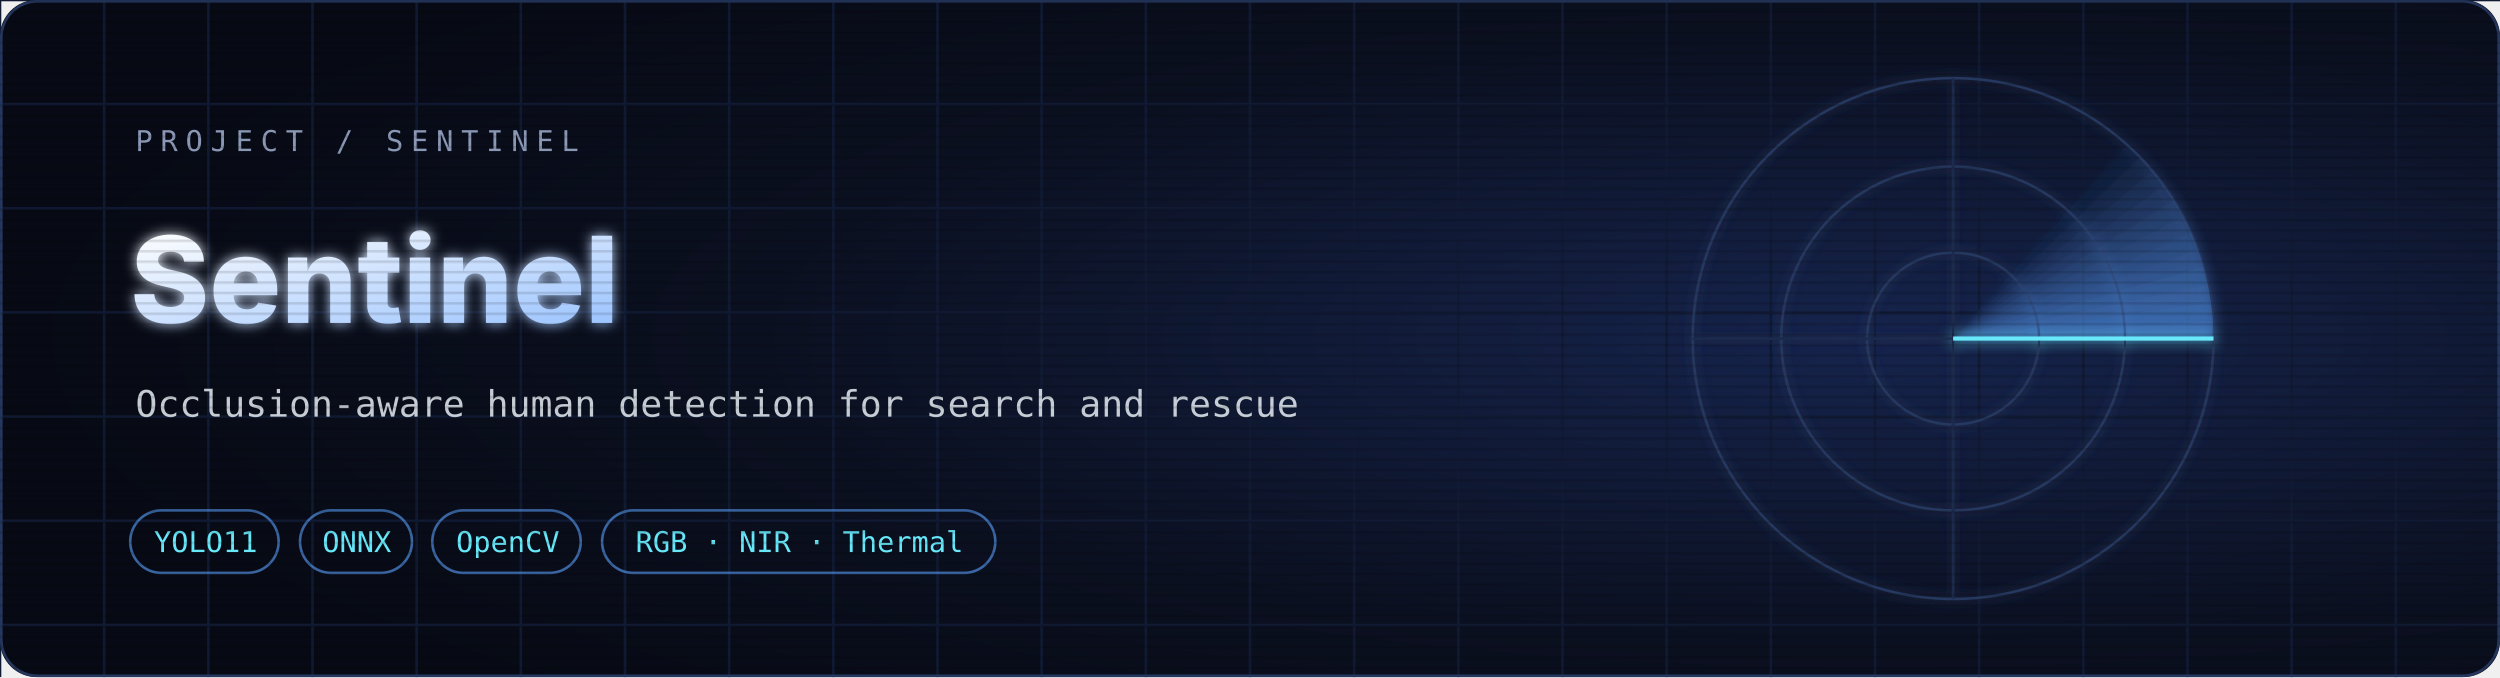
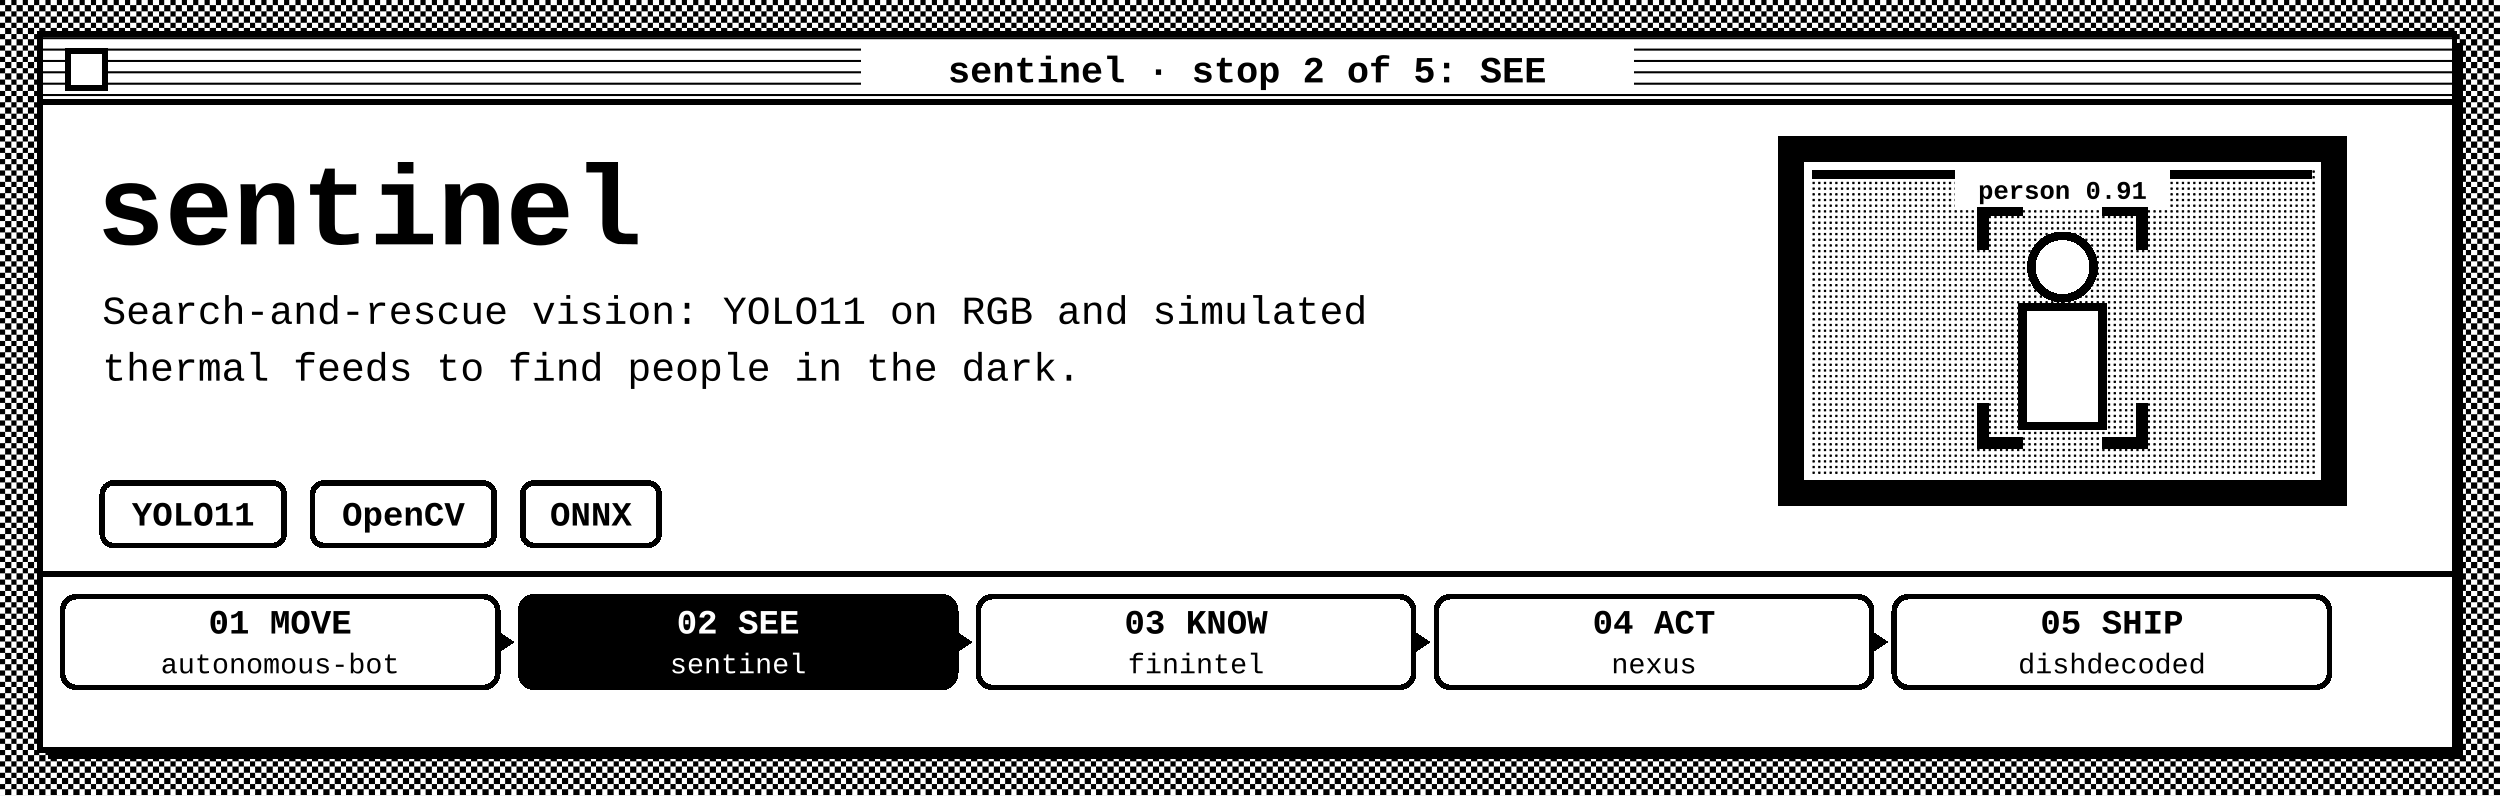
- <svg xmlns="http://www.w3.org/2000/svg" viewBox="0 0 960 260" width="100%" role="img" aria-label="Sentinel: Occlusion-aware human detection for search and rescue">
+ <svg xmlns="http://www.w3.org/2000/svg" viewBox="0 0 880 280" width="100%" role="img" aria-label="sentinel: Search-and-rescue vision: YOLO11 on RGB and simulated thermal feeds to find people in the dark." shape-rendering="crispEdges" font-family="Geneva, Monaco, 'Courier New', Courier, monospace">
  <defs>
-     <radialGradient id="bgg" cx=".75" cy=".5" r=".75">
-       <stop offset="0" stop-color="#16244d" />
-       <stop offset=".6" stop-color="#0b1020" />
-       <stop offset="1" stop-color="#070a14" />
-     </radialGradient>
-     <linearGradient id="ng" x1="0" y1="0" x2="1" y2="1">
-       <stop offset="0" stop-color="#fff" />
-       <stop offset="1" stop-color="#9cc4ff" />
-     </linearGradient>
-     <filter id="glow" x="-30%" y="-30%" width="160%" height="160%">
-       <feGaussianBlur stdDeviation="2.5" result="b" />
-       <feMerge>
-         <feMergeNode in="b" />
-         <feMergeNode in="SourceGraphic" />
-       </feMerge>
-     </filter>
-     <pattern id="scan" width="4" height="4" patternUnits="userSpaceOnUse">
-       <rect width="4" height="1" fill="#000" opacity=".12" />
+     <pattern id="dither" width="4" height="4" patternUnits="userSpaceOnUse">
+       <rect width="4" height="4" fill="#fff" />
+       <rect width="2" height="2" fill="#000" />
+       <rect x="2" y="2" width="2" height="2" fill="#000" />
+     </pattern>
+     <pattern id="light" width="4" height="4" patternUnits="userSpaceOnUse">
+       <rect width="4" height="4" fill="#fff" />
+       <rect width="1" height="1" fill="#000" />
+       <rect x="2" y="2" width="1" height="1" fill="#000" />
+     </pattern>
+     <pattern id="stripes" width="4" height="4" patternUnits="userSpaceOnUse">
+       <rect width="4" height="4" fill="#fff" />
+       <rect y="1" width="4" height="1" fill="#000" />
+     </pattern>
+     <pattern id="gray" width="2" height="2" patternUnits="userSpaceOnUse">
+       <rect width="2" height="2" fill="#fff" />
+       <rect width="1" height="1" fill="#000" />
    </pattern>
  </defs>
-   <rect width="960" height="260" rx="14" fill="url(#bgg)" />
-   <path d="M0 0V260" stroke="#101a33" />
-   <path d="M40 0V260" stroke="#101a33" />
-   <path d="M80 0V260" stroke="#101a33" />
-   <path d="M120 0V260" stroke="#101a33" />
-   <path d="M160 0V260" stroke="#101a33" />
-   <path d="M200 0V260" stroke="#101a33" />
-   <path d="M240 0V260" stroke="#101a33" />
-   <path d="M280 0V260" stroke="#101a33" />
-   <path d="M320 0V260" stroke="#101a33" />
-   <path d="M360 0V260" stroke="#101a33" />
-   <path d="M400 0V260" stroke="#101a33" />
-   <path d="M440 0V260" stroke="#101a33" />
-   <path d="M480 0V260" stroke="#101a33" />
-   <path d="M520 0V260" stroke="#101a33" />
-   <path d="M560 0V260" stroke="#101a33" />
-   <path d="M600 0V260" stroke="#101a33" />
-   <path d="M640 0V260" stroke="#101a33" />
-   <path d="M680 0V260" stroke="#101a33" />
-   <path d="M720 0V260" stroke="#101a33" />
-   <path d="M760 0V260" stroke="#101a33" />
-   <path d="M800 0V260" stroke="#101a33" />
-   <path d="M840 0V260" stroke="#101a33" />
-   <path d="M880 0V260" stroke="#101a33" />
-   <path d="M920 0V260" stroke="#101a33" />
-   <path d="M0 0H960" stroke="#101a33" />
-   <path d="M0 40H960" stroke="#101a33" />
-   <path d="M0 80H960" stroke="#101a33" />
-   <path d="M0 120H960" stroke="#101a33" />
-   <path d="M0 160H960" stroke="#101a33" />
-   <path d="M0 200H960" stroke="#101a33" />
-   <path d="M0 240H960" stroke="#101a33" />
-   <circle cx="382" cy="228" r="0.6" fill="#67e8f9" opacity="0">
-     <animate attributeName="opacity" values="0;0.50;0" dur="5.851s" begin="0.474s" repeatCount="indefinite" />
-   </circle>
-   <circle cx="51" cy="133" r="1.3" fill="#67e8f9" opacity="0">
-     <animate attributeName="opacity" values="0;0.78;0" dur="3.727s" begin="2.074s" repeatCount="indefinite" />
-   </circle>
-   <circle cx="818" cy="34" r="0.9" fill="#5aa2ff" opacity="0">
-     <animate attributeName="opacity" values="0;0.52;0" dur="2.744s" begin="2.678s" repeatCount="indefinite" />
-   </circle>
-   <circle cx="132" cy="200" r="1.3" fill="#67e8f9" opacity="0">
-     <animate attributeName="opacity" values="0;0.86;0" dur="4.512s" begin="0.32s" repeatCount="indefinite" />
-   </circle>
-   <circle cx="210" cy="146" r="1.3" fill="#e6edf3" opacity="0">
-     <animate attributeName="opacity" values="0;0.83;0" dur="5.213s" begin="2.159s" repeatCount="indefinite" />
-   </circle>
-   <circle cx="160" cy="97" r="1.3" fill="#67e8f9" opacity="0">
-     <animate attributeName="opacity" values="0;0.74;0" dur="5.128s" begin="2.193s" repeatCount="indefinite" />
-   </circle>
-   <circle cx="919" cy="219" r="1.3" fill="#67e8f9" opacity="0">
-     <animate attributeName="opacity" values="0;0.67;0" dur="3.151s" begin="2.067s" repeatCount="indefinite" />
-   </circle>
-   <circle cx="604" cy="202" r="1.3" fill="#67e8f9" opacity="0">
-     <animate attributeName="opacity" values="0;0.59;0" dur="4.326s" begin="3.381s" repeatCount="indefinite" />
-   </circle>
-   <circle cx="83" cy="5" r="1.3" fill="#5aa2ff" opacity="0">
-     <animate attributeName="opacity" values="0;0.64;0" dur="3.31s" begin="2.528s" repeatCount="indefinite" />
-   </circle>
-   <circle cx="576" cy="14" r="0.6" fill="#67e8f9" opacity="0">
-     <animate attributeName="opacity" values="0;0.71;0" dur="4.851s" begin="4.006s" repeatCount="indefinite" />
-   </circle>
-   <circle cx="905" cy="71" r="0.6" fill="#5aa2ff" opacity="0">
-     <animate attributeName="opacity" values="0;0.50;0" dur="4.586s" begin="0.753s" repeatCount="indefinite" />
-   </circle>
-   <circle cx="350" cy="17" r="0.6" fill="#5aa2ff" opacity="0">
-     <animate attributeName="opacity" values="0;0.88;0" dur="4.435s" begin="1.181s" repeatCount="indefinite" />
-   </circle>
-   <circle cx="342" cy="63" r="0.6" fill="#e6edf3" opacity="0">
-     <animate attributeName="opacity" values="0;0.42;0" dur="3.191s" begin="1.246s" repeatCount="indefinite" />
-   </circle>
-   <circle cx="578" cy="56" r="0.6" fill="#e6edf3" opacity="0">
-     <animate attributeName="opacity" values="0;0.46;0" dur="4.231s" begin="2.929s" repeatCount="indefinite" />
-   </circle>
-   <circle cx="381" cy="180" r="0.6" fill="#5aa2ff" opacity="0">
-     <animate attributeName="opacity" values="0;0.75;0" dur="2.801s" begin="0.293s" repeatCount="indefinite" />
-   </circle>
-   <circle cx="112" cy="91" r="1.3" fill="#5aa2ff" opacity="0">
-     <animate attributeName="opacity" values="0;0.58;0" dur="4.355s" begin="2.136s" repeatCount="indefinite" />
-   </circle>
-   <circle cx="861" cy="24" r="0.6" fill="#e6edf3" opacity="0">
-     <animate attributeName="opacity" values="0;0.84;0" dur="3.963s" begin="1.947s" repeatCount="indefinite" />
-   </circle>
-   <circle cx="811" cy="169" r="0.6" fill="#67e8f9" opacity="0">
-     <animate attributeName="opacity" values="0;0.52;0" dur="5.605s" begin="1.748s" repeatCount="indefinite" />
-   </circle>
-   <circle cx="333" cy="68" r="1.3" fill="#5aa2ff" opacity="0">
-     <animate attributeName="opacity" values="0;0.52;0" dur="5.853s" begin="1.991s" repeatCount="indefinite" />
-   </circle>
-   <circle cx="589" cy="117" r="0.9" fill="#e6edf3" opacity="0">
-     <animate attributeName="opacity" values="0;0.52;0" dur="4.724s" begin="3.574s" repeatCount="indefinite" />
-   </circle>
-   <circle cx="80" cy="229" r="0.6" fill="#67e8f9" opacity="0">
-     <animate attributeName="opacity" values="0;0.85;0" dur="2.558s" begin="3.083s" repeatCount="indefinite" />
-   </circle>
-   <circle cx="931" cy="135" r="1.3" fill="#67e8f9" opacity="0">
-     <animate attributeName="opacity" values="0;0.46;0" dur="4.504s" begin="1.234s" repeatCount="indefinite" />
-   </circle>
-   <circle cx="548" cy="3" r="0.9" fill="#5aa2ff" opacity="0">
-     <animate attributeName="opacity" values="0;0.86;0" dur="3.84s" begin="1.928s" repeatCount="indefinite" />
-   </circle>
-   <circle cx="402" cy="15" r="1.3" fill="#67e8f9" opacity="0">
-     <animate attributeName="opacity" values="0;0.60;0" dur="4.335s" begin="2.39s" repeatCount="indefinite" />
-   </circle>
-   <circle cx="911" cy="191" r="1.3" fill="#5aa2ff" opacity="0">
-     <animate attributeName="opacity" values="0;0.80;0" dur="4.581s" begin="2.723s" repeatCount="indefinite" />
-   </circle>
-   <circle cx="290" cy="200" r="1.3" fill="#5aa2ff" opacity="0">
-     <animate attributeName="opacity" values="0;0.41;0" dur="3.898s" begin="2.088s" repeatCount="indefinite" />
-   </circle>
-   <circle cx="788" cy="179" r="0.9" fill="#67e8f9" opacity="0">
-     <animate attributeName="opacity" values="0;0.45;0" dur="5.52s" begin="2.632s" repeatCount="indefinite" />
-   </circle>
-   <circle cx="673" cy="244" r="0.6" fill="#5aa2ff" opacity="0">
-     <animate attributeName="opacity" values="0;0.43;0" dur="4.308s" begin="4.533s" repeatCount="indefinite" />
-   </circle>
-   <circle cx="158" cy="136" r="1.3" fill="#e6edf3" opacity="0">
-     <animate attributeName="opacity" values="0;0.41;0" dur="4.863s" begin="1.631s" repeatCount="indefinite" />
-   </circle>
-   <circle cx="554" cy="31" r="0.6" fill="#5aa2ff" opacity="0">
-     <animate attributeName="opacity" values="0;0.43;0" dur="3.629s" begin="1.526s" repeatCount="indefinite" />
-   </circle>
-   <circle cx="956" cy="148" r="0.9" fill="#e6edf3" opacity="0">
-     <animate attributeName="opacity" values="0;0.76;0" dur="3.235s" begin="3.122s" repeatCount="indefinite" />
-   </circle>
-   <circle cx="615" cy="37" r="1.3" fill="#67e8f9" opacity="0">
-     <animate attributeName="opacity" values="0;0.84;0" dur="5.488s" begin="2.954s" repeatCount="indefinite" />
-   </circle>
-   <circle cx="317" cy="133" r="1.3" fill="#67e8f9" opacity="0">
-     <animate attributeName="opacity" values="0;0.66;0" dur="4.295s" begin="4.722s" repeatCount="indefinite" />
-   </circle>
-   <circle cx="454" cy="1" r="0.9" fill="#67e8f9" opacity="0">
-     <animate attributeName="opacity" values="0;0.85;0" dur="5.856s" begin="2.691s" repeatCount="indefinite" />
-   </circle>
-   <circle cx="123" cy="135" r="0.6" fill="#67e8f9" opacity="0">
-     <animate attributeName="opacity" values="0;0.60;0" dur="5.718s" begin="2.092s" repeatCount="indefinite" />
-   </circle>
-   <circle cx="94" cy="47" r="0.6" fill="#e6edf3" opacity="0">
-     <animate attributeName="opacity" values="0;0.54;0" dur="4.929s" begin="4.574s" repeatCount="indefinite" />
-   </circle>
-   <circle cx="89" cy="37" r="0.6" fill="#e6edf3" opacity="0">
-     <animate attributeName="opacity" values="0;0.80;0" dur="5.741s" begin="0.218s" repeatCount="indefinite" />
-   </circle>
-   <circle cx="806" cy="39" r="0.9" fill="#5aa2ff" opacity="0">
-     <animate attributeName="opacity" values="0;0.51;0" dur="3.964s" begin="2.472s" repeatCount="indefinite" />
-   </circle>
-   <circle cx="67" cy="188" r="0.6" fill="#67e8f9" opacity="0">
-     <animate attributeName="opacity" values="0;0.43;0" dur="5.104s" begin="4.704s" repeatCount="indefinite" />
-   </circle>
-   <circle cx="325" cy="182" r="1.3" fill="#5aa2ff" opacity="0">
-     <animate attributeName="opacity" values="0;0.87;0" dur="2.813s" begin="0.992s" repeatCount="indefinite" />
-   </circle>
-   <circle cx="781" cy="182" r="1.3" fill="#67e8f9" opacity="0">
-     <animate attributeName="opacity" values="0;0.55;0" dur="3.395s" begin="0.184s" repeatCount="indefinite" />
-   </circle>
-   <circle cx="876" cy="63" r="0.9" fill="#5aa2ff" opacity="0">
-     <animate attributeName="opacity" values="0;0.49;0" dur="4.038s" begin="3.913s" repeatCount="indefinite" />
-   </circle>
-   <circle cx="128" cy="181" r="1.3" fill="#e6edf3" opacity="0">
-     <animate attributeName="opacity" values="0;0.51;0" dur="3.069s" begin="4.441s" repeatCount="indefinite" />
-   </circle>
-   <circle cx="874" cy="237" r="0.6" fill="#e6edf3" opacity="0">
-     <animate attributeName="opacity" values="0;0.47;0" dur="4.686s" begin="0.938s" repeatCount="indefinite" />
-   </circle>
-   <circle cx="725" cy="249" r="0.6" fill="#67e8f9" opacity="0">
-     <animate attributeName="opacity" values="0;0.57;0" dur="3.799s" begin="2.354s" repeatCount="indefinite" />
-   </circle>
-   <circle cx="857" cy="254" r="0.6" fill="#67e8f9" opacity="0">
-     <animate attributeName="opacity" values="0;0.50;0" dur="3.34s" begin="1.394s" repeatCount="indefinite" />
-   </circle>
-   <circle cx="296" cy="237" r="1.3" fill="#5aa2ff" opacity="0">
-     <animate attributeName="opacity" values="0;0.73;0" dur="4.544s" begin="2.802s" repeatCount="indefinite" />
-   </circle>
-   <circle cx="958" cy="250" r="0.6" fill="#e6edf3" opacity="0">
-     <animate attributeName="opacity" values="0;0.86;0" dur="4.058s" begin="0.859s" repeatCount="indefinite" />
-   </circle>
-   <circle cx="817" cy="203" r="0.6" fill="#67e8f9" opacity="0">
-     <animate attributeName="opacity" values="0;0.68;0" dur="4.663s" begin="1.873s" repeatCount="indefinite" />
-   </circle>
-   <circle cx="464" cy="131" r="0.9" fill="#67e8f9" opacity="0">
-     <animate attributeName="opacity" values="0;0.58;0" dur="3.413s" begin="0.509s" repeatCount="indefinite" />
-   </circle>
-   <circle cx="223" cy="87" r="1.3" fill="#e6edf3" opacity="0">
-     <animate attributeName="opacity" values="0;0.59;0" dur="5.023s" begin="4.499s" repeatCount="indefinite" />
-   </circle>
-   <circle cx="273" cy="226" r="0.9" fill="#e6edf3" opacity="0">
-     <animate attributeName="opacity" values="0;0.65;0" dur="2.637s" begin="3.786s" repeatCount="indefinite" />
-   </circle>
-   <circle cx="754" cy="223" r="1.3" fill="#e6edf3" opacity="0">
-     <animate attributeName="opacity" values="0;0.61;0" dur="5.381s" begin="0.577s" repeatCount="indefinite" />
-   </circle>
-   <circle cx="654" cy="15" r="0.9" fill="#e6edf3" opacity="0">
-     <animate attributeName="opacity" values="0;0.55;0" dur="3.532s" begin="0.842s" repeatCount="indefinite" />
-   </circle>
-   <circle cx="189" cy="248" r="1.3" fill="#e6edf3" opacity="0">
-     <animate attributeName="opacity" values="0;0.67;0" dur="3.529s" begin="1.201s" repeatCount="indefinite" />
-   </circle>
-   <rect x=".5" y=".5" width="959" height="259" rx="14" fill="none" stroke="#25375f" />
-   <g font-family="JetBrains Mono, ui-monospace, Menlo, Consolas, monospace">
-     <text x="52" y="58" font-size="11" fill="#8b98b5" letter-spacing="3">PROJECT / SENTINEL</text>
-     <text x="50" y="124" font-size="46" font-weight="800" fill="url(#ng)" filter="url(#glow)" font-family="Inter, 'Segoe UI', Helvetica, Arial, sans-serif">Sentinel</text>
-     <text x="50" y="124" font-size="46" font-weight="800" fill="#67e8f9" opacity="0" font-family="Inter, 'Segoe UI', Helvetica, Arial, sans-serif">Sentinel<animate attributeName="opacity" values="0;0;.7;0;.5;0;0" dur="6s" begin="0s" repeatCount="indefinite" keyTimes="0;.9;.915;.93;.945;.96;1" />
-       <animate attributeName="x" values="50;50;44;56;50;50" keyTimes="0;.9;.915;.93;.95;1" dur="6s" repeatCount="indefinite" />
-     </text>
-     <text x="52" y="160" font-size="14" fill="#e6edf3" opacity=".85">Occlusion-aware human detection for search and rescue</text>
-     <rect x="50" y="196" width="57" height="24" rx="12" fill="none" stroke="#5aa2ff" stroke-opacity=".6" />
-     <text x="79" y="212" font-size="11" fill="#67e8f9" text-anchor="middle">YOLO11</text>
-     <rect x="115.2" y="196" width="43" height="24" rx="12" fill="none" stroke="#5aa2ff" stroke-opacity=".6" />
-     <text x="137" y="212" font-size="11" fill="#67e8f9" text-anchor="middle">ONNX</text>
-     <rect x="166.0" y="196" width="57" height="24" rx="12" fill="none" stroke="#5aa2ff" stroke-opacity=".6" />
-     <text x="195" y="212" font-size="11" fill="#67e8f9" text-anchor="middle">OpenCV</text>
-     <rect x="231.2" y="196" width="151" height="24" rx="12" fill="none" stroke="#5aa2ff" stroke-opacity=".6" />
-     <text x="307" y="212" font-size="11" fill="#67e8f9" text-anchor="middle">RGB · NIR · Thermal</text>
+   <rect width="880" height="280" fill="url(#dither)" />
+   <rect x="17" y="15" width="850" height="252" fill="#000" />
+   <rect x="14" y="12" width="850" height="252" fill="#fff" stroke="#000" stroke-width="2" />
+   <rect x="15" y="13" width="848" height="22" fill="url(#stripes)" />
+   <line x1="14" y1="36" x2="864" y2="36" stroke="#000" stroke-width="2" />
+   <rect x="24" y="18" width="13" height="13" fill="#fff" stroke="#000" stroke-width="2" />
+   <rect x="303.0" y="15" width="272" height="18" fill="#fff" />
+   <text x="439.0" y="29" font-size="13" font-weight="bold" text-anchor="middle" fill="#000">sentinel   ·   stop 2 of 5: SEE</text>
+   <g transform="translate(626,48)">
+     <rect x="0" y="0" width="200" height="130" fill="#000" />
+     <rect x="10" y="10" width="180" height="110" fill="url(#gray)" stroke="#fff" stroke-width="2" />
+     <circle cx="100" cy="46" r="11" fill="#fff" stroke="#000" stroke-width="3" />
+     <rect x="86" y="60" width="28" height="42" fill="#fff" stroke="#000" stroke-width="3" />
+     <path d="M72 40 V26 H86" fill="none" stroke="#000" stroke-width="4">
+       <animate attributeName="opacity" values="1;0.2;1" dur="1.2s" repeatCount="indefinite" calcMode="discrete" />
+     </path>
+     <path d="M128 40 V26 H114" fill="none" stroke="#000" stroke-width="4">
+       <animate attributeName="opacity" values="1;0.2;1" dur="1.2s" repeatCount="indefinite" calcMode="discrete" />
+     </path>
+     <path d="M72 94 V108 H86" fill="none" stroke="#000" stroke-width="4">
+       <animate attributeName="opacity" values="1;0.2;1" dur="1.2s" repeatCount="indefinite" calcMode="discrete" />
+     </path>
+     <path d="M128 94 V108 H114" fill="none" stroke="#000" stroke-width="4">
+       <animate attributeName="opacity" values="1;0.2;1" dur="1.2s" repeatCount="indefinite" calcMode="discrete" />
+     </path>
+     <rect x="12" y="12" width="176" height="3" fill="#000">
+       <animate attributeName="y" values="12;115;12" dur="2.6s" repeatCount="indefinite" />
+     </rect>
+     <rect x="62" y="12" width="76" height="13" fill="#fff" />
+     <text x="100" y="22" font-size="9" font-weight="bold" fill="#000" text-anchor="middle">person 0.91</text>
  </g>
-   <g transform="translate(570,20)" font-family="JetBrains Mono, ui-monospace, Menlo, Consolas, monospace" filter="url(#glow)">
-     <circle cx="180" cy="110" r="33" fill="none" stroke="#25375f" />
-     <circle cx="180" cy="110" r="66" fill="none" stroke="#25375f" />
-     <circle cx="180" cy="110" r="100" fill="none" stroke="#25375f" />
-     <path d="M80 110H280M180 10V210" stroke="#1b2a4d" />
-     <circle cx="185" cy="173" r="1.6" fill="#e6edf3" opacity="0">
-       <animate attributeName="opacity" values="0;1;.5;0" dur="6s" begin="1.428s" repeatCount="indefinite" keyTimes="0;.02;.45;1" />
-     </circle>
-     <circle cx="134" cy="159" r="1.6" fill="#e6edf3" opacity="0">
-       <animate attributeName="opacity" values="0;1;.5;0" dur="6s" begin="2.22s" repeatCount="indefinite" keyTimes="0;.02;.45;1" />
-     </circle>
-     <circle cx="159" cy="89" r="1.6" fill="#e6edf3" opacity="0">
-       <animate attributeName="opacity" values="0;1;.5;0" dur="6s" begin="3.754s" repeatCount="indefinite" keyTimes="0;.02;.45;1" />
-     </circle>
-     <circle cx="263" cy="117" r="1.6" fill="#e6edf3" opacity="0">
-       <animate attributeName="opacity" values="0;1;.5;0" dur="6s" begin="0.079s" repeatCount="indefinite" keyTimes="0;.02;.45;1" />
-     </circle>
-     <circle cx="178" cy="151" r="1.6" fill="#e6edf3" opacity="0">
-       <animate attributeName="opacity" values="0;1;.5;0" dur="6s" begin="1.556s" repeatCount="indefinite" keyTimes="0;.02;.45;1" />
-     </circle>
-     <circle cx="238" cy="108" r="1.6" fill="#e6edf3" opacity="0">
-       <animate attributeName="opacity" values="0;1;.5;0" dur="6s" begin="5.974s" repeatCount="indefinite" keyTimes="0;.02;.45;1" />
-     </circle>
-     <circle cx="210" cy="60" r="1.6" fill="#e6edf3" opacity="0">
-       <animate attributeName="opacity" values="0;1;.5;0" dur="6s" begin="5.019s" repeatCount="indefinite" keyTimes="0;.02;.45;1" />
-     </circle>
-     <circle cx="157" cy="83" r="1.6" fill="#e6edf3" opacity="0">
-       <animate attributeName="opacity" values="0;1;.5;0" dur="6s" begin="3.834s" repeatCount="indefinite" keyTimes="0;.02;.45;1" />
-     </circle>
-     <circle cx="123" cy="46" r="1.6" fill="#e6edf3" opacity="0">
-       <animate attributeName="opacity" values="0;1;.5;0" dur="6s" begin="3.809s" repeatCount="indefinite" keyTimes="0;.02;.45;1" />
-     </circle>
-     <circle cx="104" cy="99" r="1.6" fill="#e6edf3" opacity="0">
-       <animate attributeName="opacity" values="0;1;.5;0" dur="6s" begin="3.139s" repeatCount="indefinite" keyTimes="0;.02;.45;1" />
-     </circle>
-     <circle cx="166" cy="84" r="1.6" fill="#e6edf3" opacity="0">
-       <animate attributeName="opacity" values="0;1;.5;0" dur="6s" begin="4.028s" repeatCount="indefinite" keyTimes="0;.02;.45;1" />
-     </circle>
-     <circle cx="183" cy="44" r="1.6" fill="#e6edf3" opacity="0">
-       <animate attributeName="opacity" values="0;1;.5;0" dur="6s" begin="4.549s" repeatCount="indefinite" keyTimes="0;.02;.45;1" />
-     </circle>
-     <circle cx="171" cy="136" r="1.6" fill="#e6edf3" opacity="0">
-       <animate attributeName="opacity" values="0;1;.5;0" dur="6s" begin="1.808s" repeatCount="indefinite" keyTimes="0;.02;.45;1" />
-     </circle>
-     <circle cx="219" cy="67" r="1.6" fill="#e6edf3" opacity="0">
-       <animate attributeName="opacity" values="0;1;.5;0" dur="6s" begin="5.193s" repeatCount="indefinite" keyTimes="0;.02;.45;1" />
-     </circle>
-     <circle cx="163" cy="25" r="1.6" fill="#e6edf3" opacity="0">
-       <animate attributeName="opacity" values="0;1;.5;0" dur="6s" begin="4.313s" repeatCount="indefinite" keyTimes="0;.02;.45;1" />
-     </circle>
-     <circle cx="160" cy="23" r="1.6" fill="#e6edf3" opacity="0">
-       <animate attributeName="opacity" values="0;1;.5;0" dur="6s" begin="4.285s" repeatCount="indefinite" keyTimes="0;.02;.45;1" />
-     </circle>
-     <circle cx="116" cy="160" r="1.6" fill="#e6edf3" opacity="0">
-       <animate attributeName="opacity" values="0;1;.5;0" dur="6s" begin="2.37s" repeatCount="indefinite" keyTimes="0;.02;.45;1" />
-     </circle>
-     <circle cx="95" cy="141" r="1.6" fill="#e6edf3" opacity="0">
-       <animate attributeName="opacity" values="0;1;.5;0" dur="6s" begin="2.668s" repeatCount="indefinite" keyTimes="0;.02;.45;1" />
-     </circle>
-     <circle cx="203" cy="88" r="1.6" fill="#e6edf3" opacity="0">
-       <animate attributeName="opacity" values="0;1;.5;0" dur="6s" begin="5.273s" repeatCount="indefinite" keyTimes="0;.02;.45;1" />
-     </circle>
-     <circle cx="206" cy="140" r="1.6" fill="#e6edf3" opacity="0">
-       <animate attributeName="opacity" values="0;1;.5;0" dur="6s" begin="0.816s" repeatCount="indefinite" keyTimes="0;.02;.45;1" />
-     </circle>
-     <circle cx="234" cy="98" r="1.6" fill="#e6edf3" opacity="0">
-       <animate attributeName="opacity" values="0;1;.5;0" dur="6s" begin="5.793s" repeatCount="indefinite" keyTimes="0;.02;.45;1" />
-     </circle>
-     <circle cx="148" cy="77" r="1.6" fill="#e6edf3" opacity="0">
-       <animate attributeName="opacity" values="0;1;.5;0" dur="6s" begin="3.76s" repeatCount="indefinite" keyTimes="0;.02;.45;1" />
-     </circle>
-     <circle cx="128" cy="108" r="1.6" fill="#e6edf3" opacity="0">
-       <animate attributeName="opacity" values="0;1;.5;0" dur="6s" begin="3.043s" repeatCount="indefinite" keyTimes="0;.02;.45;1" />
-     </circle>
-     <circle cx="141" cy="163" r="1.6" fill="#e6edf3" opacity="0">
-       <animate attributeName="opacity" values="0;1;.5;0" dur="6s" begin="2.105s" repeatCount="indefinite" keyTimes="0;.02;.45;1" />
-     </circle>
-     <circle cx="104" cy="65" r="1.6" fill="#e6edf3" opacity="0">
-       <animate attributeName="opacity" values="0;1;.5;0" dur="6s" begin="3.506s" repeatCount="indefinite" keyTimes="0;.02;.45;1" />
-     </circle>
-     <circle cx="143" cy="28" r="1.6" fill="#e6edf3" opacity="0">
-       <animate attributeName="opacity" values="0;1;.5;0" dur="6s" begin="4.092s" repeatCount="indefinite" keyTimes="0;.02;.45;1" />
-     </circle>
-     <circle cx="238" cy="36" r="1.6" fill="#e6edf3" opacity="0">
-       <animate attributeName="opacity" values="0;1;.5;0" dur="6s" begin="5.138s" repeatCount="indefinite" keyTimes="0;.02;.45;1" />
-     </circle>
-     <circle cx="163" cy="78" r="1.6" fill="#e6edf3" opacity="0">
-       <animate attributeName="opacity" values="0;1;.5;0" dur="6s" begin="4.028s" repeatCount="indefinite" keyTimes="0;.02;.45;1" />
-     </circle>
-     <circle cx="239" cy="39" r="1.6" fill="#e6edf3" opacity="0">
-       <animate attributeName="opacity" values="0;1;.5;0" dur="6s" begin="5.164s" repeatCount="indefinite" keyTimes="0;.02;.45;1" />
-     </circle>
-     <circle cx="234" cy="73" r="1.6" fill="#e6edf3" opacity="0">
-       <animate attributeName="opacity" values="0;1;.5;0" dur="6s" begin="5.428s" repeatCount="indefinite" keyTimes="0;.02;.45;1" />
-     </circle>
-     <circle cx="171" cy="71" r="1.6" fill="#e6edf3" opacity="0">
-       <animate attributeName="opacity" values="0;1;.5;0" dur="6s" begin="4.283s" repeatCount="indefinite" keyTimes="0;.02;.45;1" />
-     </circle>
-     <circle cx="212" cy="53" r="1.6" fill="#e6edf3" opacity="0">
-       <animate attributeName="opacity" values="0;1;.5;0" dur="6s" begin="4.99s" repeatCount="indefinite" keyTimes="0;.02;.45;1" />
-     </circle>
-     <circle cx="174" cy="139" r="1.6" fill="#e6edf3" opacity="0">
-       <animate attributeName="opacity" values="0;1;.5;0" dur="6s" begin="1.71s" repeatCount="indefinite" keyTimes="0;.02;.45;1" />
-     </circle>
-     <circle cx="237" cy="35" r="1.6" fill="#e6edf3" opacity="0">
-       <animate attributeName="opacity" values="0;1;.5;0" dur="6s" begin="5.124s" repeatCount="indefinite" keyTimes="0;.02;.45;1" />
-     </circle>
-     <g>
-       <animateTransform attributeName="transform" type="rotate" from="0 180 110" to="360 180 110" dur="6s" repeatCount="indefinite" />
-       <path d="M180 110L279.8 103.0A100 100 0 0 1 280.0 110.0Z" fill="#5aa2ff" opacity="0.350" />
-       <path d="M180 110L279.0 96.1A100 100 0 0 1 279.8 103.0Z" fill="#5aa2ff" opacity="0.321" />
-       <path d="M180 110L277.8 89.2A100 100 0 0 1 279.0 96.1Z" fill="#5aa2ff" opacity="0.292" />
-       <path d="M180 110L276.1 82.4A100 100 0 0 1 277.8 89.2Z" fill="#5aa2ff" opacity="0.262" />
-       <path d="M180 110L274.0 75.8A100 100 0 0 1 276.1 82.4Z" fill="#5aa2ff" opacity="0.233" />
-       <path d="M180 110L271.4 69.3A100 100 0 0 1 274.0 75.8Z" fill="#5aa2ff" opacity="0.204" />
-       <path d="M180 110L268.3 63.1A100 100 0 0 1 271.4 69.3Z" fill="#5aa2ff" opacity="0.175" />
-       <path d="M180 110L264.8 57.0A100 100 0 0 1 268.3 63.1Z" fill="#5aa2ff" opacity="0.146" />
-       <path d="M180 110L260.9 51.2A100 100 0 0 1 264.8 57.0Z" fill="#5aa2ff" opacity="0.117" />
-       <path d="M180 110L256.6 45.7A100 100 0 0 1 260.9 51.2Z" fill="#5aa2ff" opacity="0.087" />
-       <path d="M180 110L251.9 40.5A100 100 0 0 1 256.6 45.7Z" fill="#5aa2ff" opacity="0.058" />
-       <path d="M180 110L246.9 35.7A100 100 0 0 1 251.9 40.5Z" fill="#5aa2ff" opacity="0.029" />
-       <line x1="180" y1="110" x2="280" y2="110" stroke="#67e8f9" stroke-width="1.6" />
-     </g>
-     <g opacity="0">
-       <rect x="210" y="104" width="30" height="44" fill="none" stroke="#67e8f9" stroke-width="1.5" />
-       <text x="210" y="99" font-size="8" fill="#67e8f9">PERSON 0.91</text>
-       <animate attributeName="opacity" values="0;1;1;0" dur="6s" begin="1.0s" repeatCount="indefinite" keyTimes="0;.03;.7;1" />
-     </g>
+   <text x="34" y="86" font-size="40" font-weight="bold" fill="#000">sentinel</text>
+   <text x="36" y="114" font-size="14" fill="#000">Search-and-rescue vision: YOLO11 on RGB and simulated</text>
+   <text x="36" y="134" font-size="14" fill="#000">thermal feeds to find people in the dark.</text>
+   <rect x="36" y="170" width="64" height="22" rx="4" fill="#fff" stroke="#000" stroke-width="2" />
+   <text x="68.0" y="185" font-size="12" font-weight="bold" text-anchor="middle" fill="#000">YOLO11</text>
+   <rect x="110" y="170" width="64" height="22" rx="4" fill="#fff" stroke="#000" stroke-width="2" />
+   <text x="142.0" y="185" font-size="12" font-weight="bold" text-anchor="middle" fill="#000">OpenCV</text>
+   <rect x="184" y="170" width="48" height="22" rx="4" fill="#fff" stroke="#000" stroke-width="2" />
+   <text x="208.0" y="185" font-size="12" font-weight="bold" text-anchor="middle" fill="#000">ONNX</text>
+   <line x1="15" y1="202" x2="863" y2="202" stroke="#000" stroke-width="2" />
+   <g transform="translate(0,0)">
+     <rect x="22.0" y="210" width="153.2" height="32" rx="5" fill="#fff" stroke="#000" stroke-width="2" />
+     <text x="98.6" y="223.0" font-size="12" font-weight="bold" text-anchor="middle" fill="#000">01 MOVE</text>
+     <text x="98.6" y="237.0" font-size="10" text-anchor="middle" fill="#000">autonomous-bot</text>
+     <path d="M175.2 222.0 l6 4 l-6 4z" fill="#000" />
+     <rect x="183.2" y="210" width="153.2" height="32" rx="5" fill="#000" stroke="#000" stroke-width="2" />
+     <text x="259.8" y="223.0" font-size="12" font-weight="bold" text-anchor="middle" fill="#fff">02 SEE</text>
+     <text x="259.8" y="237.0" font-size="10" text-anchor="middle" fill="#fff">sentinel</text>
+     <path d="M336.4 222.0 l6 4 l-6 4z" fill="#000" />
+     <rect x="344.4" y="210" width="153.2" height="32" rx="5" fill="#fff" stroke="#000" stroke-width="2" />
+     <text x="421.0" y="223.0" font-size="12" font-weight="bold" text-anchor="middle" fill="#000">03 KNOW</text>
+     <text x="421.0" y="237.0" font-size="10" text-anchor="middle" fill="#000">finintel</text>
+     <path d="M497.6 222.0 l6 4 l-6 4z" fill="#000" />
+     <rect x="505.6" y="210" width="153.2" height="32" rx="5" fill="#fff" stroke="#000" stroke-width="2" />
+     <text x="582.2" y="223.0" font-size="12" font-weight="bold" text-anchor="middle" fill="#000">04 ACT</text>
+     <text x="582.2" y="237.0" font-size="10" text-anchor="middle" fill="#000">nexus</text>
+     <path d="M658.8 222.0 l6 4 l-6 4z" fill="#000" />
+     <rect x="666.8" y="210" width="153.2" height="32" rx="5" fill="#fff" stroke="#000" stroke-width="2" />
+     <text x="743.4" y="223.0" font-size="12" font-weight="bold" text-anchor="middle" fill="#000">05 SHIP</text>
+     <text x="743.4" y="237.0" font-size="10" text-anchor="middle" fill="#000">dishdecoded</text>
  </g>
-   <rect width="960" height="260" rx="14" fill="url(#scan)" />
</svg>
